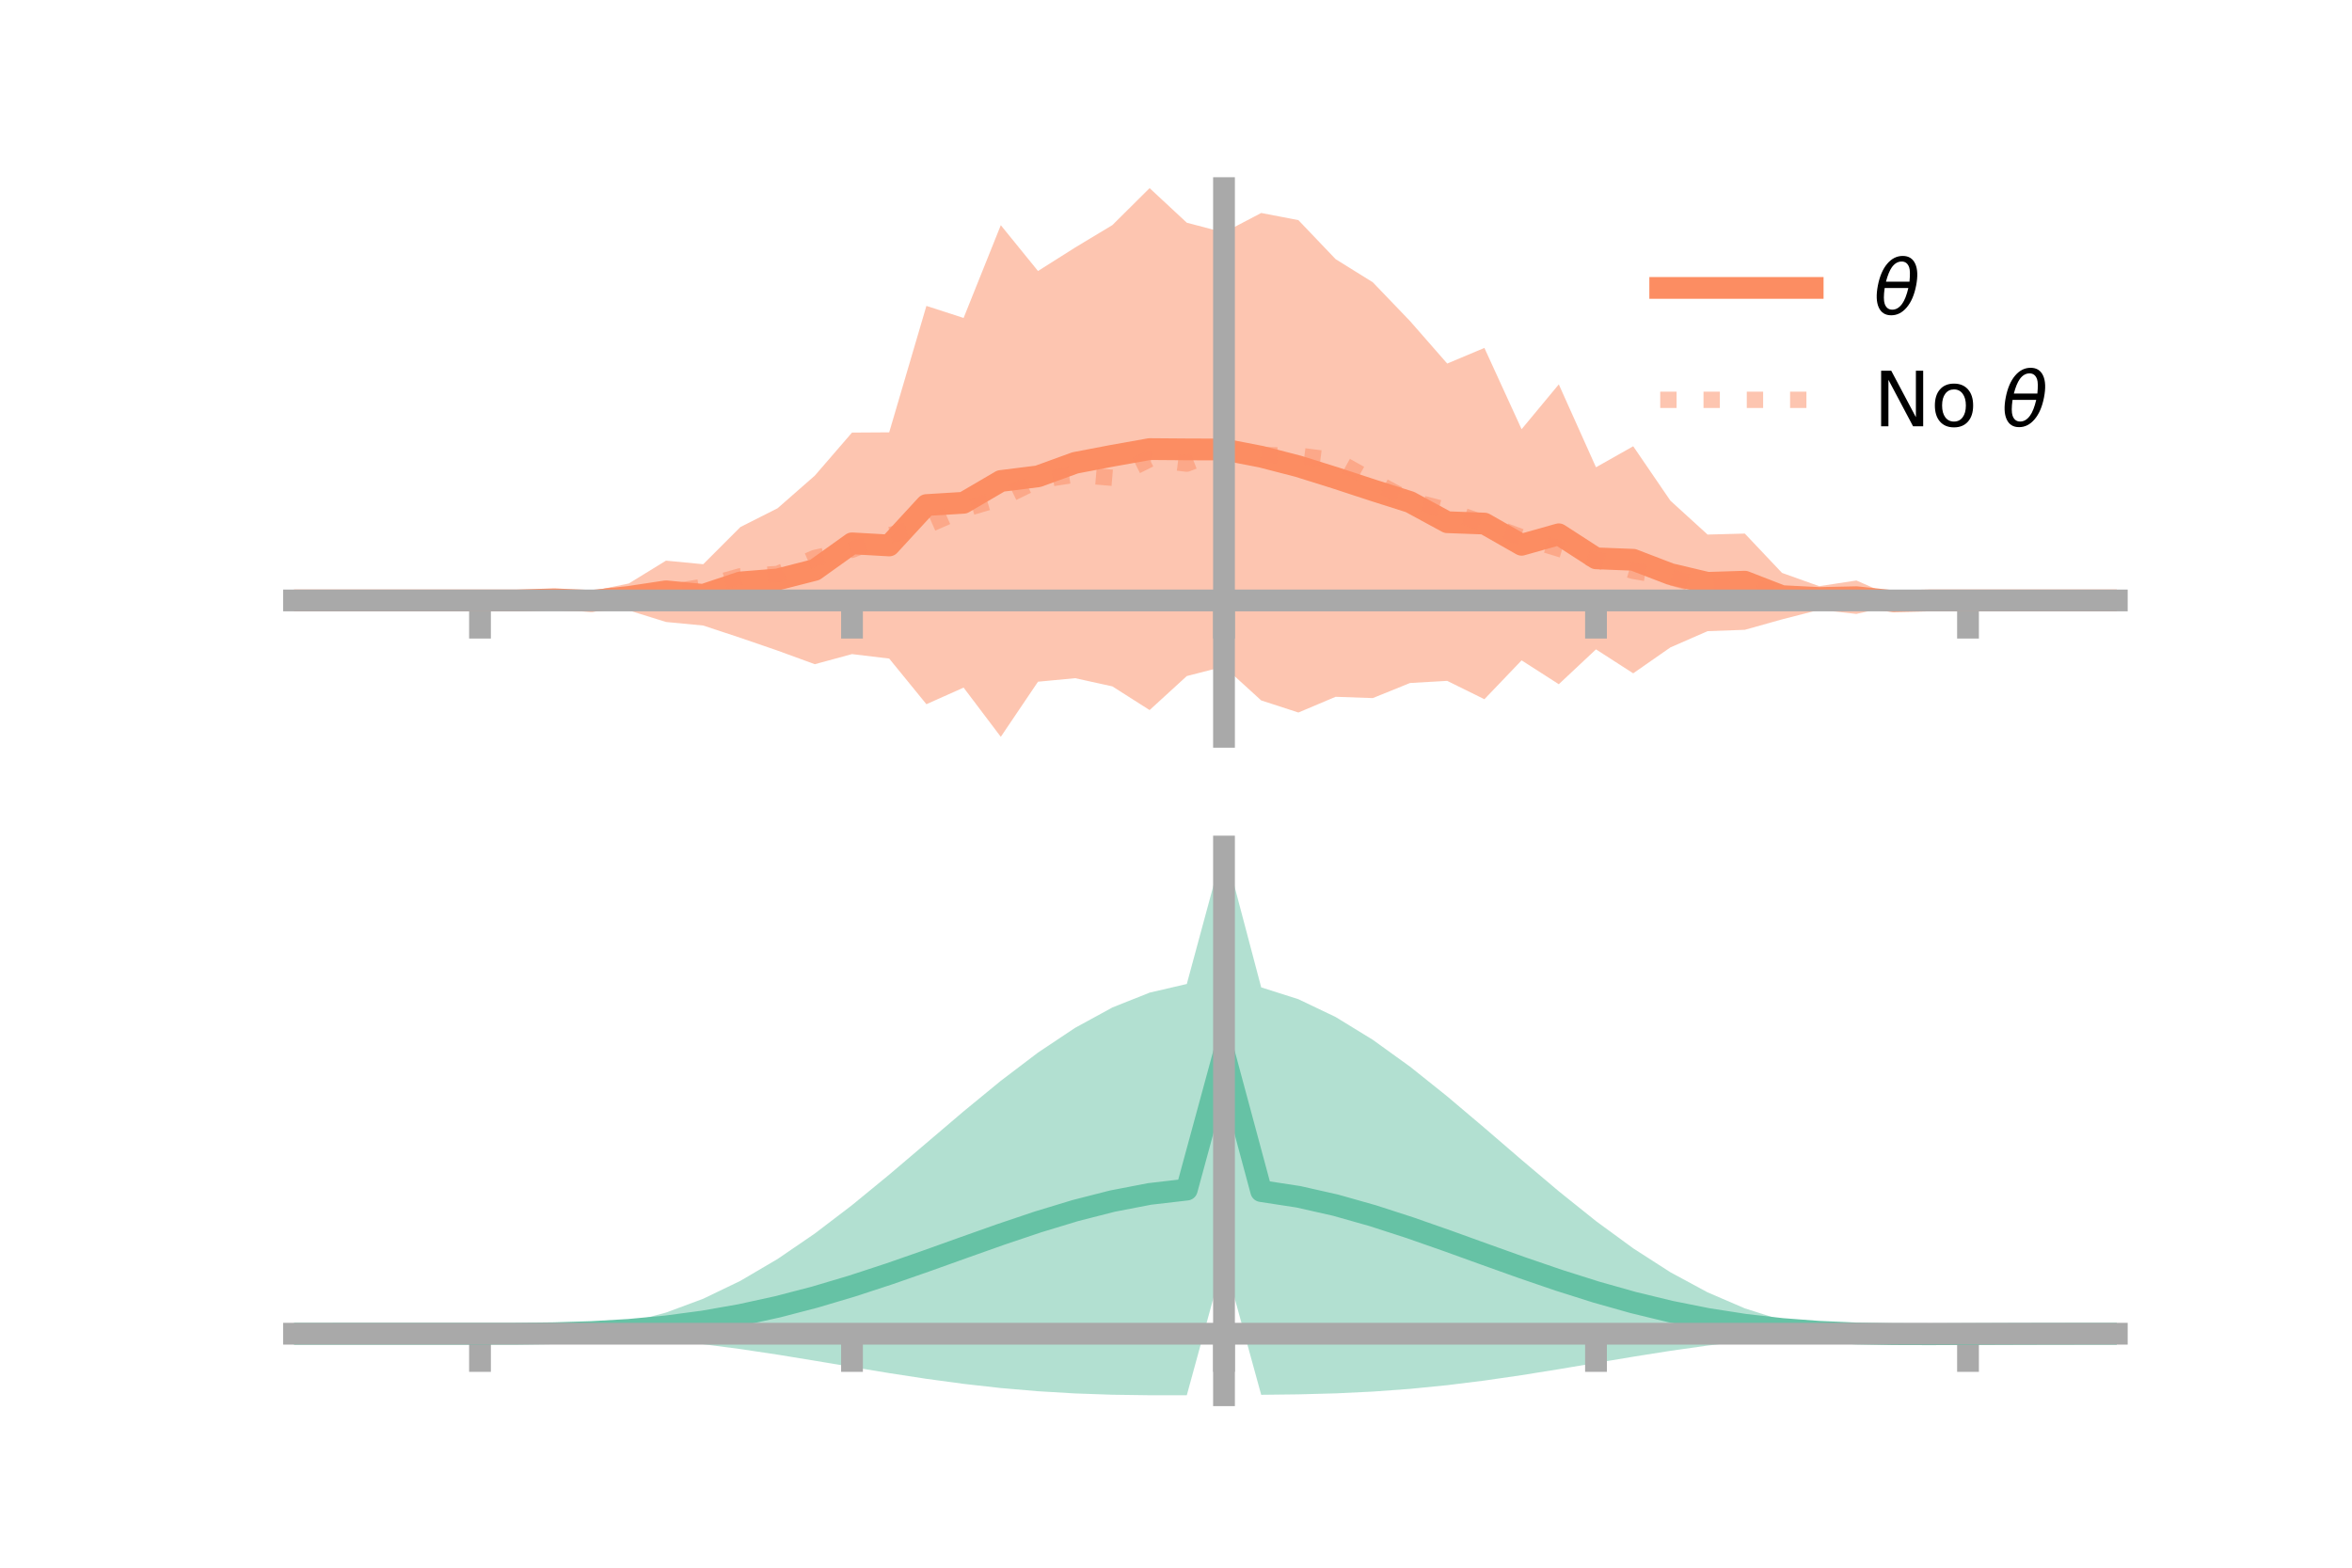
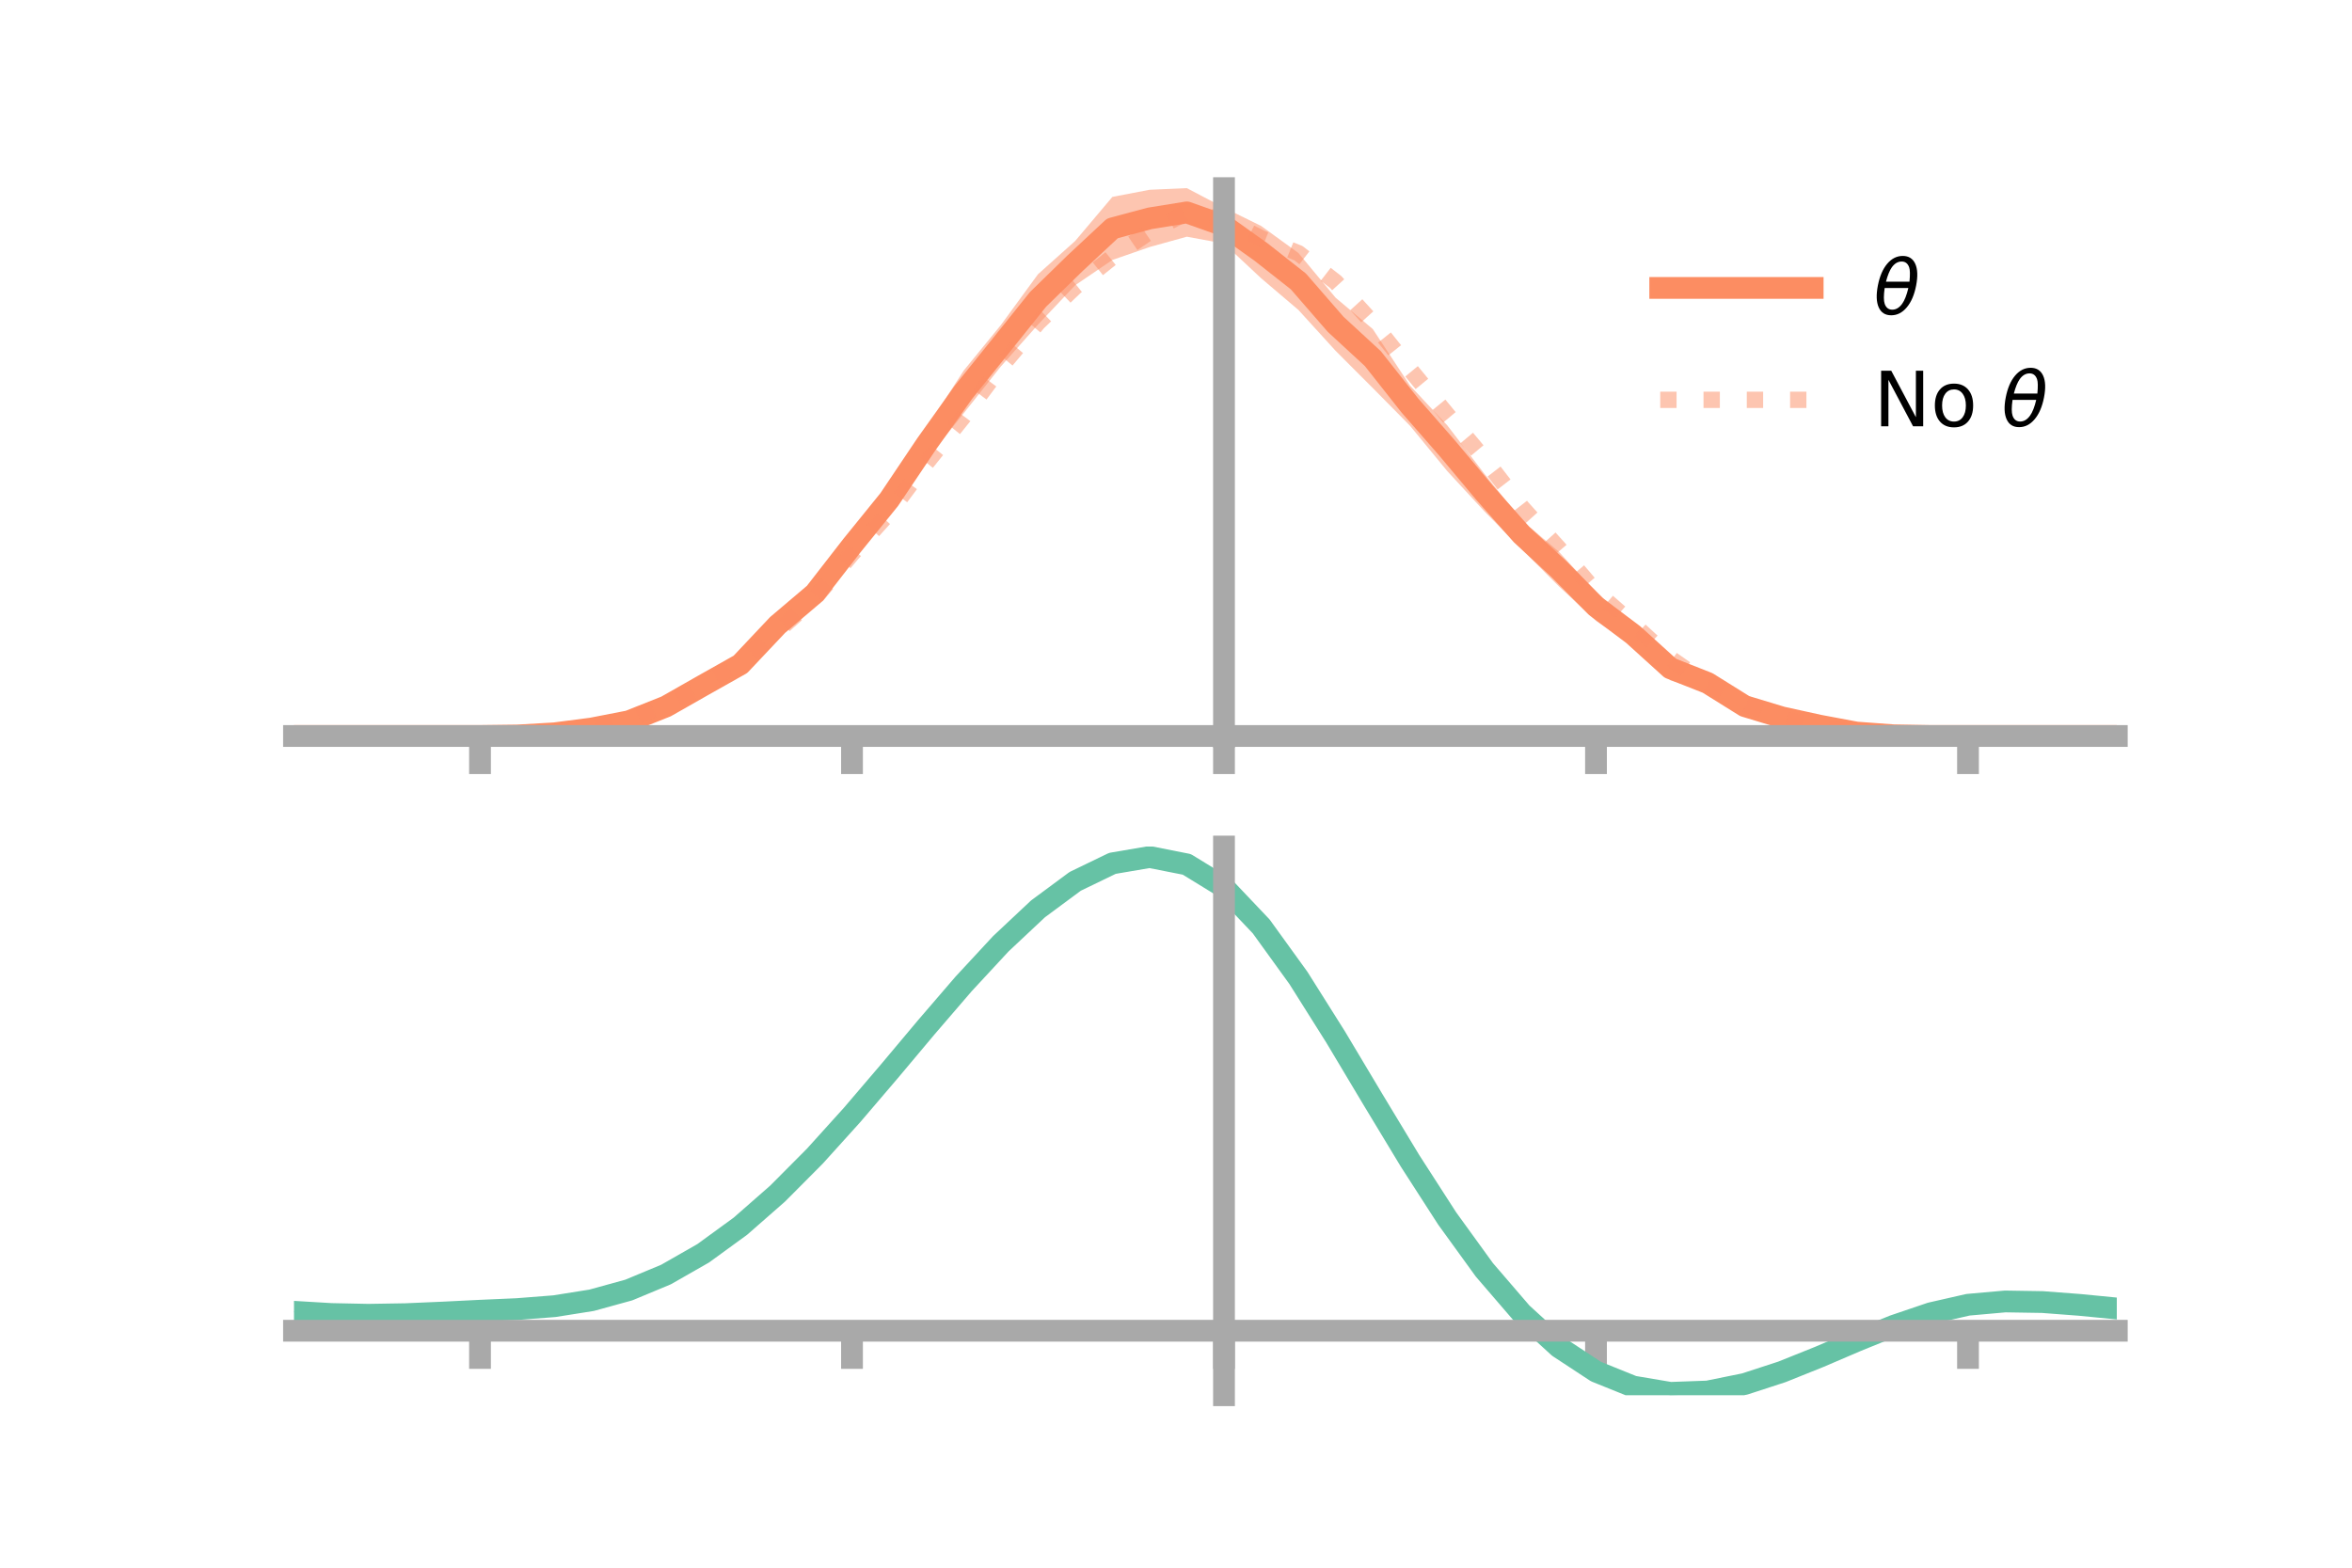
<svg xmlns="http://www.w3.org/2000/svg" xmlns:xlink="http://www.w3.org/1999/xlink" height="144pt" version="1.1" viewBox="0 0 216 144" width="216pt">
  <defs>
    <style type="text/css">*{stroke-linecap:butt;stroke-linejoin:round;}</style>
  </defs>
  <g id="figure_1">
    <g id="patch_1">
      <path d="M 0 144  L 216 144  L 216 0  L 0 0  z " style="fill:none;" />
    </g>
    <g id="axes_1">
      <g id="patch_2">
        <path d="M 27 67.68  L 194.4 67.68  L 194.4 17.28  L 27 17.28  z " style="fill:none;" />
      </g>
      <g id="PolyCollection_1">
-         <path clip-path="url(#p320b4c3ea9)" d="M 27 55.154  L 27 55.154  L 30.416 55.154  L 33.833 55.154  L 37.249 55.154  L 40.665 55.154  L 44.082 55.154  L 47.498 55.154  L 50.914 54.494  L 54.331 54.304  L 57.747 53.597  L 61.163 51.498  L 64.58 51.827  L 67.996 48.411  L 71.412 46.685  L 74.829 43.69  L 78.245 39.735  L 81.661 39.713  L 85.078 28.099  L 88.494 29.206  L 91.91 20.685  L 95.327 24.893  L 98.743 22.732  L 102.159 20.675  L 105.576 17.28  L 108.992 20.457  L 112.408 21.356  L 115.824 19.563  L 119.241 20.221  L 122.657 23.803  L 126.073 25.928  L 129.49 29.488  L 132.906 33.394  L 136.322 31.959  L 139.739 39.424  L 143.155 35.307  L 146.571 42.922  L 149.988 40.991  L 153.404 45.99  L 156.82 49.103  L 160.237 49.011  L 163.653 52.623  L 167.069 53.844  L 170.486 53.321  L 173.902 54.819  L 177.318 55.154  L 180.735 55.154  L 184.151 55.154  L 187.567 55.154  L 190.984 55.154  L 194.4 55.154  L 194.4 55.154  L 194.4 55.154  L 190.984 55.154  L 187.567 55.154  L 184.151 55.154  L 180.735 55.154  L 177.318 55.154  L 173.902 55.617  L 170.486 56.392  L 167.069 56.018  L 163.653 56.893  L 160.237 57.852  L 156.82 57.973  L 153.404 59.468  L 149.988 61.848  L 146.571 59.647  L 143.155 62.849  L 139.739 60.657  L 136.322 64.228  L 132.906 62.541  L 129.49 62.737  L 126.073 64.123  L 122.657 64.005  L 119.241 65.448  L 115.824 64.337  L 112.408 61.223  L 108.992 62.099  L 105.576 65.224  L 102.159 63.048  L 98.743 62.295  L 95.327 62.618  L 91.91 67.68  L 88.494 63.16  L 85.078 64.685  L 81.661 60.493  L 78.245 60.082  L 74.829 61.01  L 71.412 59.762  L 67.996 58.587  L 64.58 57.458  L 61.163 57.132  L 57.747 56.067  L 54.331 56.092  L 50.914 55.604  L 47.498 55.154  L 44.082 55.154  L 40.665 55.154  L 37.249 55.154  L 33.833 55.154  L 30.416 55.154  L 27 55.154  z " style="fill:#fc8d62;fill-opacity:0.5;" />
+         <path clip-path="url(#p71aed13c4c)" d="M 27 67.604  L 27 67.604  L 30.416 67.604  L 33.833 67.604  L 37.249 67.604  L 40.665 67.604  L 44.082 67.603  L 47.498 67.514  L 50.914 67.223  L 54.331 66.704  L 57.747 65.868  L 61.163 64.35  L 64.58 62.316  L 67.996 60.251  L 71.412 56.392  L 74.829 53.5  L 78.245 48.714  L 81.661 44.534  L 85.078 39.348  L 88.494 34.052  L 91.91 29.864  L 95.327 25.189  L 98.743 22.133  L 102.159 18.085  L 105.576 17.432  L 108.992 17.28  L 112.408 19.075  L 115.824 20.759  L 119.241 23.238  L 122.657 27.346  L 126.073 30.227  L 129.49 35.415  L 132.906 39.063  L 136.322 43.52  L 139.739 47.781  L 143.155 50.676  L 146.571 54.412  L 149.988 57.23  L 153.404 60.28  L 156.82 61.901  L 160.237 64.226  L 163.653 65.37  L 167.069 66.23  L 170.486 67.06  L 173.902 67.404  L 177.318 67.557  L 180.735 67.604  L 184.151 67.604  L 187.567 67.604  L 190.984 67.604  L 194.4 67.604  L 194.4 67.604  L 194.4 67.604  L 190.984 67.604  L 187.567 67.604  L 184.151 67.604  L 180.735 67.604  L 177.318 67.651  L 173.902 67.68  L 170.486 67.515  L 167.069 67.066  L 163.653 66.424  L 160.237 65.5  L 156.82 63.561  L 153.404 62.489  L 149.988 59.349  L 146.571 57.025  L 143.155 53.848  L 139.739 50.429  L 136.322 46.971  L 132.906 43.265  L 129.49 39.106  L 126.073 35.643  L 122.657 32.224  L 119.241 28.468  L 115.824 25.562  L 112.408 22.372  L 108.992 21.742  L 105.576 22.692  L 102.159 23.878  L 98.743 26.2  L 95.327 29.817  L 91.91 33.668  L 88.494 37.973  L 85.078 42.256  L 81.661 47.247  L 78.245 51.501  L 74.829 55.513  L 71.412 58.42  L 67.996 61.801  L 64.58 63.585  L 61.163 65.44  L 57.747 66.638  L 54.331 67.131  L 50.914 67.498  L 47.498 67.607  L 44.082 67.604  L 40.665 67.604  L 37.249 67.604  L 33.833 67.604  L 30.416 67.604  L 27 67.604  z " style="fill:#fc8d62;fill-opacity:0.5;" />
      </g>
      <g id="matplotlib.axis_1">
        <g id="xtick_1">
          <g id="line2d_1">
            <defs>
-               <path d="M 0 0  L 0 3.5  " id="mfa32e785af" style="stroke:#a9a9a9;stroke-width:2;" />
+               <path d="M 0 0  L 0 3.5  " id="mcae33f451e" style="stroke:#a9a9a9;stroke-width:2;" />
            </defs>
            <g>
-               <use style="fill:#a9a9a9;stroke:#a9a9a9;stroke-width:2;" x="44.082" xlink:href="#mfa32e785af" y="55.154" />
+               <use style="fill:#a9a9a9;stroke:#a9a9a9;stroke-width:2;" x="44.082" xlink:href="#mcae33f451e" y="67.604" />
            </g>
          </g>
        </g>
        <g id="xtick_2">
          <g id="line2d_2">
            <g>
-               <use style="fill:#a9a9a9;stroke:#a9a9a9;stroke-width:2;" x="78.245" xlink:href="#mfa32e785af" y="55.154" />
+               <use style="fill:#a9a9a9;stroke:#a9a9a9;stroke-width:2;" x="78.245" xlink:href="#mcae33f451e" y="67.604" />
            </g>
          </g>
        </g>
        <g id="xtick_3">
          <g id="line2d_3">
            <g>
-               <use style="fill:#a9a9a9;stroke:#a9a9a9;stroke-width:2;" x="112.408" xlink:href="#mfa32e785af" y="55.154" />
+               <use style="fill:#a9a9a9;stroke:#a9a9a9;stroke-width:2;" x="112.408" xlink:href="#mcae33f451e" y="67.604" />
            </g>
          </g>
        </g>
        <g id="xtick_4">
          <g id="line2d_4">
            <g>
-               <use style="fill:#a9a9a9;stroke:#a9a9a9;stroke-width:2;" x="146.571" xlink:href="#mfa32e785af" y="55.154" />
+               <use style="fill:#a9a9a9;stroke:#a9a9a9;stroke-width:2;" x="146.571" xlink:href="#mcae33f451e" y="67.604" />
            </g>
          </g>
        </g>
        <g id="xtick_5">
          <g id="line2d_5">
            <g>
-               <use style="fill:#a9a9a9;stroke:#a9a9a9;stroke-width:2;" x="180.735" xlink:href="#mfa32e785af" y="55.154" />
+               <use style="fill:#a9a9a9;stroke:#a9a9a9;stroke-width:2;" x="180.735" xlink:href="#mcae33f451e" y="67.604" />
            </g>
          </g>
        </g>
      </g>
      <g id="matplotlib.axis_2" />
      <g id="line2d_6">
-         <path clip-path="url(#p320b4c3ea9)" d="M 27 55.154  L 30.416 55.154  L 33.833 55.154  L 37.249 55.154  L 40.665 55.154  L 44.082 55.154  L 47.498 55.154  L 50.914 55.049  L 54.331 55.198  L 57.747 54.832  L 61.163 54.315  L 64.58 54.642  L 67.996 53.499  L 71.412 53.224  L 74.829 52.35  L 78.245 49.909  L 81.661 50.103  L 85.078 46.392  L 88.494 46.183  L 91.91 44.183  L 95.327 43.755  L 98.743 42.514  L 102.159 41.861  L 105.576 41.252  L 108.992 41.278  L 112.408 41.29  L 115.824 41.95  L 119.241 42.834  L 122.657 43.904  L 126.073 45.026  L 129.49 46.112  L 132.906 47.967  L 136.322 48.093  L 139.739 50.04  L 143.155 49.078  L 146.571 51.285  L 149.988 51.419  L 153.404 52.729  L 156.82 53.538  L 160.237 53.431  L 163.653 54.758  L 167.069 54.931  L 170.486 54.857  L 173.902 55.218  L 177.318 55.154  L 180.735 55.154  L 184.151 55.154  L 187.567 55.154  L 190.984 55.154  L 194.4 55.154  " style="fill:none;stroke:#fc8d62;stroke-linecap:square;stroke-width:2;" />
+         <path clip-path="url(#p71aed13c4c)" d="M 27 67.604  L 30.416 67.604  L 33.833 67.604  L 37.249 67.604  L 40.665 67.604  L 44.082 67.603  L 47.498 67.56  L 50.914 67.361  L 54.331 66.918  L 57.747 66.253  L 61.163 64.895  L 64.58 62.951  L 67.996 61.026  L 71.412 57.406  L 74.829 54.507  L 78.245 50.108  L 81.661 45.891  L 85.078 40.802  L 88.494 36.013  L 91.91 31.766  L 95.327 27.503  L 98.743 24.166  L 102.159 20.981  L 105.576 20.062  L 108.992 19.511  L 112.408 20.723  L 115.824 23.16  L 119.241 25.853  L 122.657 29.785  L 126.073 32.935  L 129.49 37.261  L 132.906 41.164  L 136.322 45.245  L 139.739 49.105  L 143.155 52.262  L 146.571 55.719  L 149.988 58.29  L 153.404 61.384  L 156.82 62.731  L 160.237 64.863  L 163.653 65.897  L 167.069 66.648  L 170.486 67.288  L 173.902 67.542  L 177.318 67.604  L 180.735 67.604  L 184.151 67.604  L 187.567 67.604  L 190.984 67.604  L 194.4 67.604  " style="fill:none;stroke:#fc8d62;stroke-linecap:square;stroke-width:2;" />
      </g>
      <g id="line2d_7">
-         <path clip-path="url(#p320b4c3ea9)" d="M 27 55.154  L 30.416 55.154  L 33.833 55.154  L 37.249 55.154  L 40.665 55.154  L 44.082 55.154  L 47.498 55.151  L 50.914 55.039  L 54.331 55.026  L 57.747 54.453  L 61.163 54.476  L 64.58 53.896  L 67.996 52.933  L 71.412 52.727  L 74.829 51.253  L 78.245 50.499  L 81.661 49.165  L 85.078 48.281  L 88.494 46.777  L 91.91 45.778  L 95.327 44.119  L 98.743 43.593  L 102.159 43.888  L 105.576 42.177  L 108.992 42.587  L 112.408 41.252  L 115.824 41.804  L 119.241 41.849  L 122.657 42.279  L 126.073 44.177  L 129.49 45.985  L 132.906 46.855  L 136.322 48.083  L 139.739 49.346  L 143.155 50.392  L 146.571 51.415  L 149.988 52.438  L 153.404 53.013  L 156.82 53.979  L 160.237 53.868  L 163.653 54.494  L 167.069 54.999  L 170.486 54.9  L 173.902 55.163  L 177.318 55.151  L 180.735 55.154  L 184.151 55.154  L 187.567 55.154  L 190.984 55.154  L 194.4 55.154  " style="fill:none;stroke:#fc8d62;stroke-dasharray:1.5,2.475;stroke-dashoffset:0;stroke-opacity:0.5;stroke-width:1.5;" />
+         <path clip-path="url(#p71aed13c4c)" d="M 27 67.604  L 30.416 67.604  L 33.833 67.604  L 37.249 67.604  L 40.665 67.604  L 44.082 67.604  L 47.498 67.564  L 50.914 67.347  L 54.331 66.954  L 57.747 66.028  L 61.163 64.706  L 64.58 62.998  L 67.996 60.727  L 71.412 57.948  L 74.829 54.929  L 78.245 50.869  L 81.661 47.099  L 85.078 42.513  L 88.494 38.26  L 91.91 33.692  L 95.327 29.633  L 98.743 26.351  L 102.159 23.62  L 105.576 21.3  L 108.992 19.511  L 112.408 20.175  L 115.824 21.887  L 119.241 23.255  L 122.657 25.896  L 126.073 29.662  L 129.49 33.937  L 132.906 38.088  L 136.322 42.164  L 139.739 46.578  L 143.155 50.366  L 146.571 54.363  L 149.988 57.344  L 153.404 60.484  L 156.82 62.863  L 160.237 64.608  L 163.653 66.012  L 167.069 66.83  L 170.486 67.247  L 173.902 67.548  L 177.318 67.606  L 180.735 67.604  L 184.151 67.604  L 187.567 67.604  L 190.984 67.604  L 194.4 67.604  " style="fill:none;stroke:#fc8d62;stroke-dasharray:1.5,2.475;stroke-dashoffset:0;stroke-opacity:0.5;stroke-width:1.5;" />
      </g>
      <g id="patch_3">
        <path d="M 112.408 67.68  L 112.408 17.28  " style="fill:none;stroke:#a9a9a9;stroke-linecap:square;stroke-linejoin:miter;stroke-width:2;" />
      </g>
      <g id="patch_4">
        <path d="M 194.4 67.68  L 194.4 17.28  " style="fill:none;" />
      </g>
      <g id="patch_5">
-         <path d="M 27 55.154  L 194.4 55.154  " style="fill:none;stroke:#a9a9a9;stroke-linecap:square;stroke-linejoin:miter;stroke-width:2;" />
+         <path d="M 27 67.604  L 194.4 67.604  " style="fill:none;stroke:#a9a9a9;stroke-linecap:square;stroke-linejoin:miter;stroke-width:2;" />
      </g>
      <g id="patch_6">
        <path d="M 27 17.28  L 194.4 17.28  " style="fill:none;" />
      </g>
      <g id="legend_1">
        <g id="line2d_8">
          <path d="M 152.47 26.449  L 166.47 26.449  " style="fill:none;stroke:#fc8d62;stroke-linecap:square;stroke-width:2;" />
        </g>
        <g id="line2d_9" />
        <g id="text_1">
          <g transform="translate(172.07 28.89891)scale(0.07 -0.07)">
            <defs>
              <path d="M 45.516 34.672  L 14.453 34.672  Q 12.359 20.062 14.5 13.875  Q 17.188 6.25 24.469 6.25  Q 31.781 6.25 37.359 13.922  Q 42.234 20.656 45.516 34.672  z M 47.016 42.969  Q 48.344 56.844 46.625 61.719  Q 43.953 69.438 36.766 69.438  Q 29.297 69.438 23.828 61.812  Q 19.531 55.672 16.156 42.969  z M 38.188 76.766  Q 49.906 76.766 54.594 66.406  Q 59.281 56.109 55.719 37.844  Q 52.203 19.625 43.453 9.281  Q 34.766 -1.125 23.047 -1.125  Q 11.281 -1.125 6.641 9.281  Q 2 19.625 5.516 37.844  Q 9.078 56.109 17.719 66.406  Q 26.422 76.766 38.188 76.766  z " id="DejaVuSans-Oblique-952" />
            </defs>
            <use transform="translate(0 0.234375)" xlink:href="#DejaVuSans-Oblique-952" />
          </g>
        </g>
        <g id="line2d_10">
          <path d="M 152.47 36.724  L 166.47 36.724  " style="fill:none;stroke:#fc8d62;stroke-dasharray:1.5,2.475;stroke-dashoffset:0;stroke-opacity:0.5;stroke-width:1.5;" />
        </g>
        <g id="line2d_11" />
        <g id="text_2">
          <g transform="translate(172.07 39.17359)scale(0.07 -0.07)">
            <defs>
              <path d="M 9.812 72.906  L 23.094 72.906  L 55.422 11.922  L 55.422 72.906  L 64.984 72.906  L 64.984 0  L 51.703 0  L 19.391 60.984  L 19.391 0  L 9.812 0  z " id="DejaVuSans-78" />
              <path d="M 30.609 48.391  Q 23.391 48.391 19.188 42.75  Q 14.984 37.109 14.984 27.297  Q 14.984 17.484 19.156 11.844  Q 23.344 6.203 30.609 6.203  Q 37.797 6.203 41.984 11.859  Q 46.188 17.531 46.188 27.297  Q 46.188 37.016 41.984 42.703  Q 37.797 48.391 30.609 48.391  z M 30.609 56  Q 42.328 56 49.016 48.375  Q 55.719 40.766 55.719 27.297  Q 55.719 13.875 49.016 6.219  Q 42.328 -1.422 30.609 -1.422  Q 18.844 -1.422 12.172 6.219  Q 5.516 13.875 5.516 27.297  Q 5.516 40.766 12.172 48.375  Q 18.844 56 30.609 56  z " id="DejaVuSans-111" />
              <path id="DejaVuSans-32" />
            </defs>
            <use transform="translate(0 0.234375)" xlink:href="#DejaVuSans-78" />
            <use transform="translate(74.80469 0.234375)" xlink:href="#DejaVuSans-111" />
            <use transform="translate(135.9863 0.234375)" xlink:href="#DejaVuSans-32" />
            <use transform="translate(167.7734 0.234375)" xlink:href="#DejaVuSans-Oblique-952" />
          </g>
        </g>
      </g>
    </g>
    <g id="axes_2">
      <g id="patch_7">
        <path d="M 27 128.16  L 194.4 128.16  L 194.4 77.76  L 27 77.76  z " style="fill:none;" />
      </g>
      <g id="PolyCollection_2">
-         <path clip-path="url(#p85d3f7a1e1)" d="M 27 122.513  L 27 122.507  L 30.416 122.509  L 33.833 122.509  L 37.249 122.509  L 40.665 122.509  L 44.082 122.509  L 47.498 122.492  L 50.914 122.371  L 54.331 122.058  L 57.747 121.476  L 61.163 120.568  L 64.58 119.297  L 67.996 117.652  L 71.412 115.644  L 74.829 113.307  L 78.245 110.7  L 81.661 107.898  L 85.078 104.993  L 88.494 102.084  L 91.91 99.279  L 95.327 96.685  L 98.743 94.407  L 102.159 92.542  L 105.576 91.178  L 108.992 90.385  L 112.408 77.76  L 115.824 90.695  L 119.241 91.783  L 122.657 93.416  L 126.073 95.511  L 129.49 97.976  L 132.906 100.707  L 136.322 103.597  L 139.739 106.539  L 143.155 109.426  L 146.571 112.164  L 149.988 114.666  L 153.404 116.863  L 156.82 118.71  L 160.237 120.179  L 163.653 121.27  L 167.069 122.002  L 170.486 122.386  L 173.902 122.43  L 177.318 122.437  L 180.735 122.459  L 184.151 122.478  L 187.567 122.491  L 190.984 122.499  L 194.4 122.505  L 194.4 122.518  L 194.4 122.518  L 190.984 122.528  L 187.567 122.547  L 184.151 122.578  L 180.735 122.625  L 177.318 122.678  L 173.902 122.667  L 170.486 122.581  L 167.069 122.666  L 163.653 122.879  L 160.237 123.192  L 156.82 123.597  L 153.404 124.08  L 149.988 124.621  L 146.571 125.193  L 143.155 125.768  L 139.739 126.316  L 136.322 126.812  L 132.906 127.236  L 129.49 127.575  L 126.073 127.824  L 122.657 127.988  L 119.241 128.079  L 115.824 128.119  L 112.408 115.679  L 108.992 128.158  L 105.576 128.16  L 102.159 128.113  L 98.743 127.995  L 95.327 127.792  L 91.91 127.498  L 88.494 127.115  L 85.078 126.652  L 81.661 126.127  L 78.245 125.564  L 74.829 124.989  L 71.412 124.431  L 67.996 123.918  L 64.58 123.472  L 61.163 123.109  L 57.747 122.838  L 54.331 122.657  L 50.914 122.556  L 47.498 122.516  L 44.082 122.509  L 40.665 122.509  L 37.249 122.509  L 33.833 122.51  L 30.416 122.51  L 27 122.513  z " style="fill:#66c2a5;fill-opacity:0.5;" />
+         <path clip-path="url(#pf85c1cf35f)" d="M 27 120.535  L 27 120.454  L 30.416 120.667  L 33.833 120.739  L 37.249 120.675  L 40.665 120.519  L 44.082 120.341  L 47.498 120.186  L 50.914 119.914  L 54.331 119.365  L 57.747 118.414  L 61.163 116.968  L 64.58 114.977  L 67.996 112.433  L 71.412 109.367  L 74.829 105.846  L 78.245 101.973  L 81.661 97.876  L 85.078 93.709  L 88.494 89.648  L 91.91 85.882  L 95.327 82.608  L 98.743 80.031  L 102.159 78.349  L 105.576 77.76  L 108.992 78.449  L 112.408 80.582  L 115.824 84.239  L 119.241 89.041  L 122.657 94.55  L 126.073 100.358  L 129.49 106.106  L 132.906 111.495  L 136.322 116.29  L 139.739 120.322  L 143.155 123.49  L 146.571 125.756  L 149.988 127.144  L 153.404 127.724  L 156.82 127.607  L 160.237 126.926  L 163.653 125.833  L 167.069 124.487  L 170.486 123.051  L 173.902 121.685  L 177.318 120.539  L 180.735 119.766  L 184.151 119.464  L 187.567 119.525  L 190.984 119.794  L 194.4 120.139  L 194.4 120.246  L 194.4 120.246  L 190.984 119.926  L 187.567 119.676  L 184.151 119.626  L 180.735 119.932  L 177.318 120.715  L 173.902 121.889  L 170.486 123.303  L 167.069 124.794  L 163.653 126.19  L 160.237 127.323  L 156.82 128.03  L 153.404 128.16  L 149.988 127.587  L 146.571 126.217  L 143.155 123.994  L 139.739 120.909  L 136.322 116.999  L 132.906 112.358  L 129.49 107.144  L 126.073 101.579  L 122.657 95.952  L 119.241 90.61  L 115.824 85.953  L 112.408 82.407  L 108.992 80.345  L 105.576 79.684  L 102.159 80.258  L 98.743 81.881  L 95.327 84.361  L 91.91 87.503  L 88.494 91.11  L 85.078 94.991  L 81.661 98.967  L 78.245 102.872  L 74.829 106.56  L 71.412 109.912  L 67.996 112.833  L 64.58 115.264  L 61.163 117.177  L 57.747 118.578  L 54.331 119.509  L 50.914 120.046  L 47.498 120.308  L 44.082 120.452  L 40.665 120.614  L 37.249 120.751  L 33.833 120.799  L 30.416 120.728  L 27 120.535  z " style="fill:#66c2a5;fill-opacity:0.5;" />
      </g>
      <g id="matplotlib.axis_3">
        <g id="xtick_6">
          <g id="line2d_12">
            <g>
-               <use style="fill:#a9a9a9;stroke:#a9a9a9;stroke-width:2;" x="44.082" xlink:href="#mfa32e785af" y="122.509" />
+               <use style="fill:#a9a9a9;stroke:#a9a9a9;stroke-width:2;" x="44.082" xlink:href="#mcae33f451e" y="122.235" />
            </g>
          </g>
        </g>
        <g id="xtick_7">
          <g id="line2d_13">
            <g>
-               <use style="fill:#a9a9a9;stroke:#a9a9a9;stroke-width:2;" x="78.245" xlink:href="#mfa32e785af" y="122.509" />
+               <use style="fill:#a9a9a9;stroke:#a9a9a9;stroke-width:2;" x="78.245" xlink:href="#mcae33f451e" y="122.235" />
            </g>
          </g>
        </g>
        <g id="xtick_8">
          <g id="line2d_14">
            <g>
-               <use style="fill:#a9a9a9;stroke:#a9a9a9;stroke-width:2;" x="112.408" xlink:href="#mfa32e785af" y="122.509" />
+               <use style="fill:#a9a9a9;stroke:#a9a9a9;stroke-width:2;" x="112.408" xlink:href="#mcae33f451e" y="122.235" />
            </g>
          </g>
        </g>
        <g id="xtick_9">
          <g id="line2d_15">
            <g>
-               <use style="fill:#a9a9a9;stroke:#a9a9a9;stroke-width:2;" x="146.571" xlink:href="#mfa32e785af" y="122.509" />
+               <use style="fill:#a9a9a9;stroke:#a9a9a9;stroke-width:2;" x="146.571" xlink:href="#mcae33f451e" y="122.235" />
            </g>
          </g>
        </g>
        <g id="xtick_10">
          <g id="line2d_16">
            <g>
-               <use style="fill:#a9a9a9;stroke:#a9a9a9;stroke-width:2;" x="180.735" xlink:href="#mfa32e785af" y="122.509" />
+               <use style="fill:#a9a9a9;stroke:#a9a9a9;stroke-width:2;" x="180.735" xlink:href="#mcae33f451e" y="122.235" />
            </g>
          </g>
        </g>
      </g>
      <g id="matplotlib.axis_4" />
      <g id="line2d_17">
-         <path clip-path="url(#p85d3f7a1e1)" d="M 27 122.51  L 30.416 122.51  L 33.833 122.509  L 37.249 122.509  L 40.665 122.509  L 44.082 122.509  L 47.498 122.504  L 50.914 122.463  L 54.331 122.357  L 57.747 122.157  L 61.163 121.838  L 64.58 121.384  L 67.996 120.785  L 71.412 120.037  L 74.829 119.148  L 78.245 118.132  L 81.661 117.013  L 85.078 115.822  L 88.494 114.599  L 91.91 113.388  L 95.327 112.238  L 98.743 111.201  L 102.159 110.328  L 105.576 109.669  L 108.992 109.272  L 112.408 96.72  L 115.824 109.407  L 119.241 109.931  L 122.657 110.702  L 126.073 111.668  L 129.49 112.775  L 132.906 113.971  L 136.322 115.205  L 139.739 116.427  L 143.155 117.597  L 146.571 118.678  L 149.988 119.643  L 153.404 120.472  L 156.82 121.153  L 160.237 121.686  L 163.653 122.075  L 167.069 122.334  L 170.486 122.484  L 173.902 122.548  L 177.318 122.557  L 180.735 122.542  L 184.151 122.528  L 187.567 122.519  L 190.984 122.514  L 194.4 122.511  " style="fill:none;stroke:#66c2a5;stroke-linecap:square;stroke-width:2;" />
+         <path clip-path="url(#pf85c1cf35f)" d="M 27 120.495  L 30.416 120.698  L 33.833 120.769  L 37.249 120.713  L 40.665 120.566  L 44.082 120.397  L 47.498 120.247  L 50.914 119.98  L 54.331 119.437  L 57.747 118.496  L 61.163 117.073  L 64.58 115.121  L 67.996 112.633  L 71.412 109.639  L 74.829 106.203  L 78.245 102.422  L 81.661 98.422  L 85.078 94.35  L 88.494 90.379  L 91.91 86.692  L 95.327 83.485  L 98.743 80.956  L 102.159 79.304  L 105.576 78.722  L 108.992 79.397  L 112.408 81.494  L 115.824 85.096  L 119.241 89.826  L 122.657 95.251  L 126.073 100.969  L 129.49 106.625  L 132.906 111.927  L 136.322 116.644  L 139.739 120.615  L 143.155 123.742  L 146.571 125.986  L 149.988 127.365  L 153.404 127.942  L 156.82 127.818  L 160.237 127.125  L 163.653 126.011  L 167.069 124.64  L 170.486 123.177  L 173.902 121.787  L 177.318 120.627  L 180.735 119.849  L 184.151 119.545  L 187.567 119.6  L 190.984 119.86  L 194.4 120.193  " style="fill:none;stroke:#66c2a5;stroke-linecap:square;stroke-width:2;" />
      </g>
      <g id="patch_8">
        <path d="M 112.408 128.16  L 112.408 77.76  " style="fill:none;stroke:#a9a9a9;stroke-linecap:square;stroke-linejoin:miter;stroke-width:2;" />
      </g>
      <g id="patch_9">
        <path d="M 194.4 128.16  L 194.4 77.76  " style="fill:none;" />
      </g>
      <g id="patch_10">
-         <path d="M 27 122.509  L 194.4 122.509  " style="fill:none;stroke:#a9a9a9;stroke-linecap:square;stroke-linejoin:miter;stroke-width:2;" />
+         <path d="M 27 122.235  L 194.4 122.235  " style="fill:none;stroke:#a9a9a9;stroke-linecap:square;stroke-linejoin:miter;stroke-width:2;" />
      </g>
      <g id="patch_11">
        <path d="M 27 77.76  L 194.4 77.76  " style="fill:none;" />
      </g>
    </g>
  </g>
  <defs>
-     <clipPath id="p320b4c3ea9">
+     <clipPath id="p71aed13c4c">
      <rect height="50.4" width="167.4" x="27" y="17.28" />
    </clipPath>
-     <clipPath id="p85d3f7a1e1">
+     <clipPath id="pf85c1cf35f">
      <rect height="50.4" width="167.4" x="27" y="77.76" />
    </clipPath>
  </defs>
</svg>
